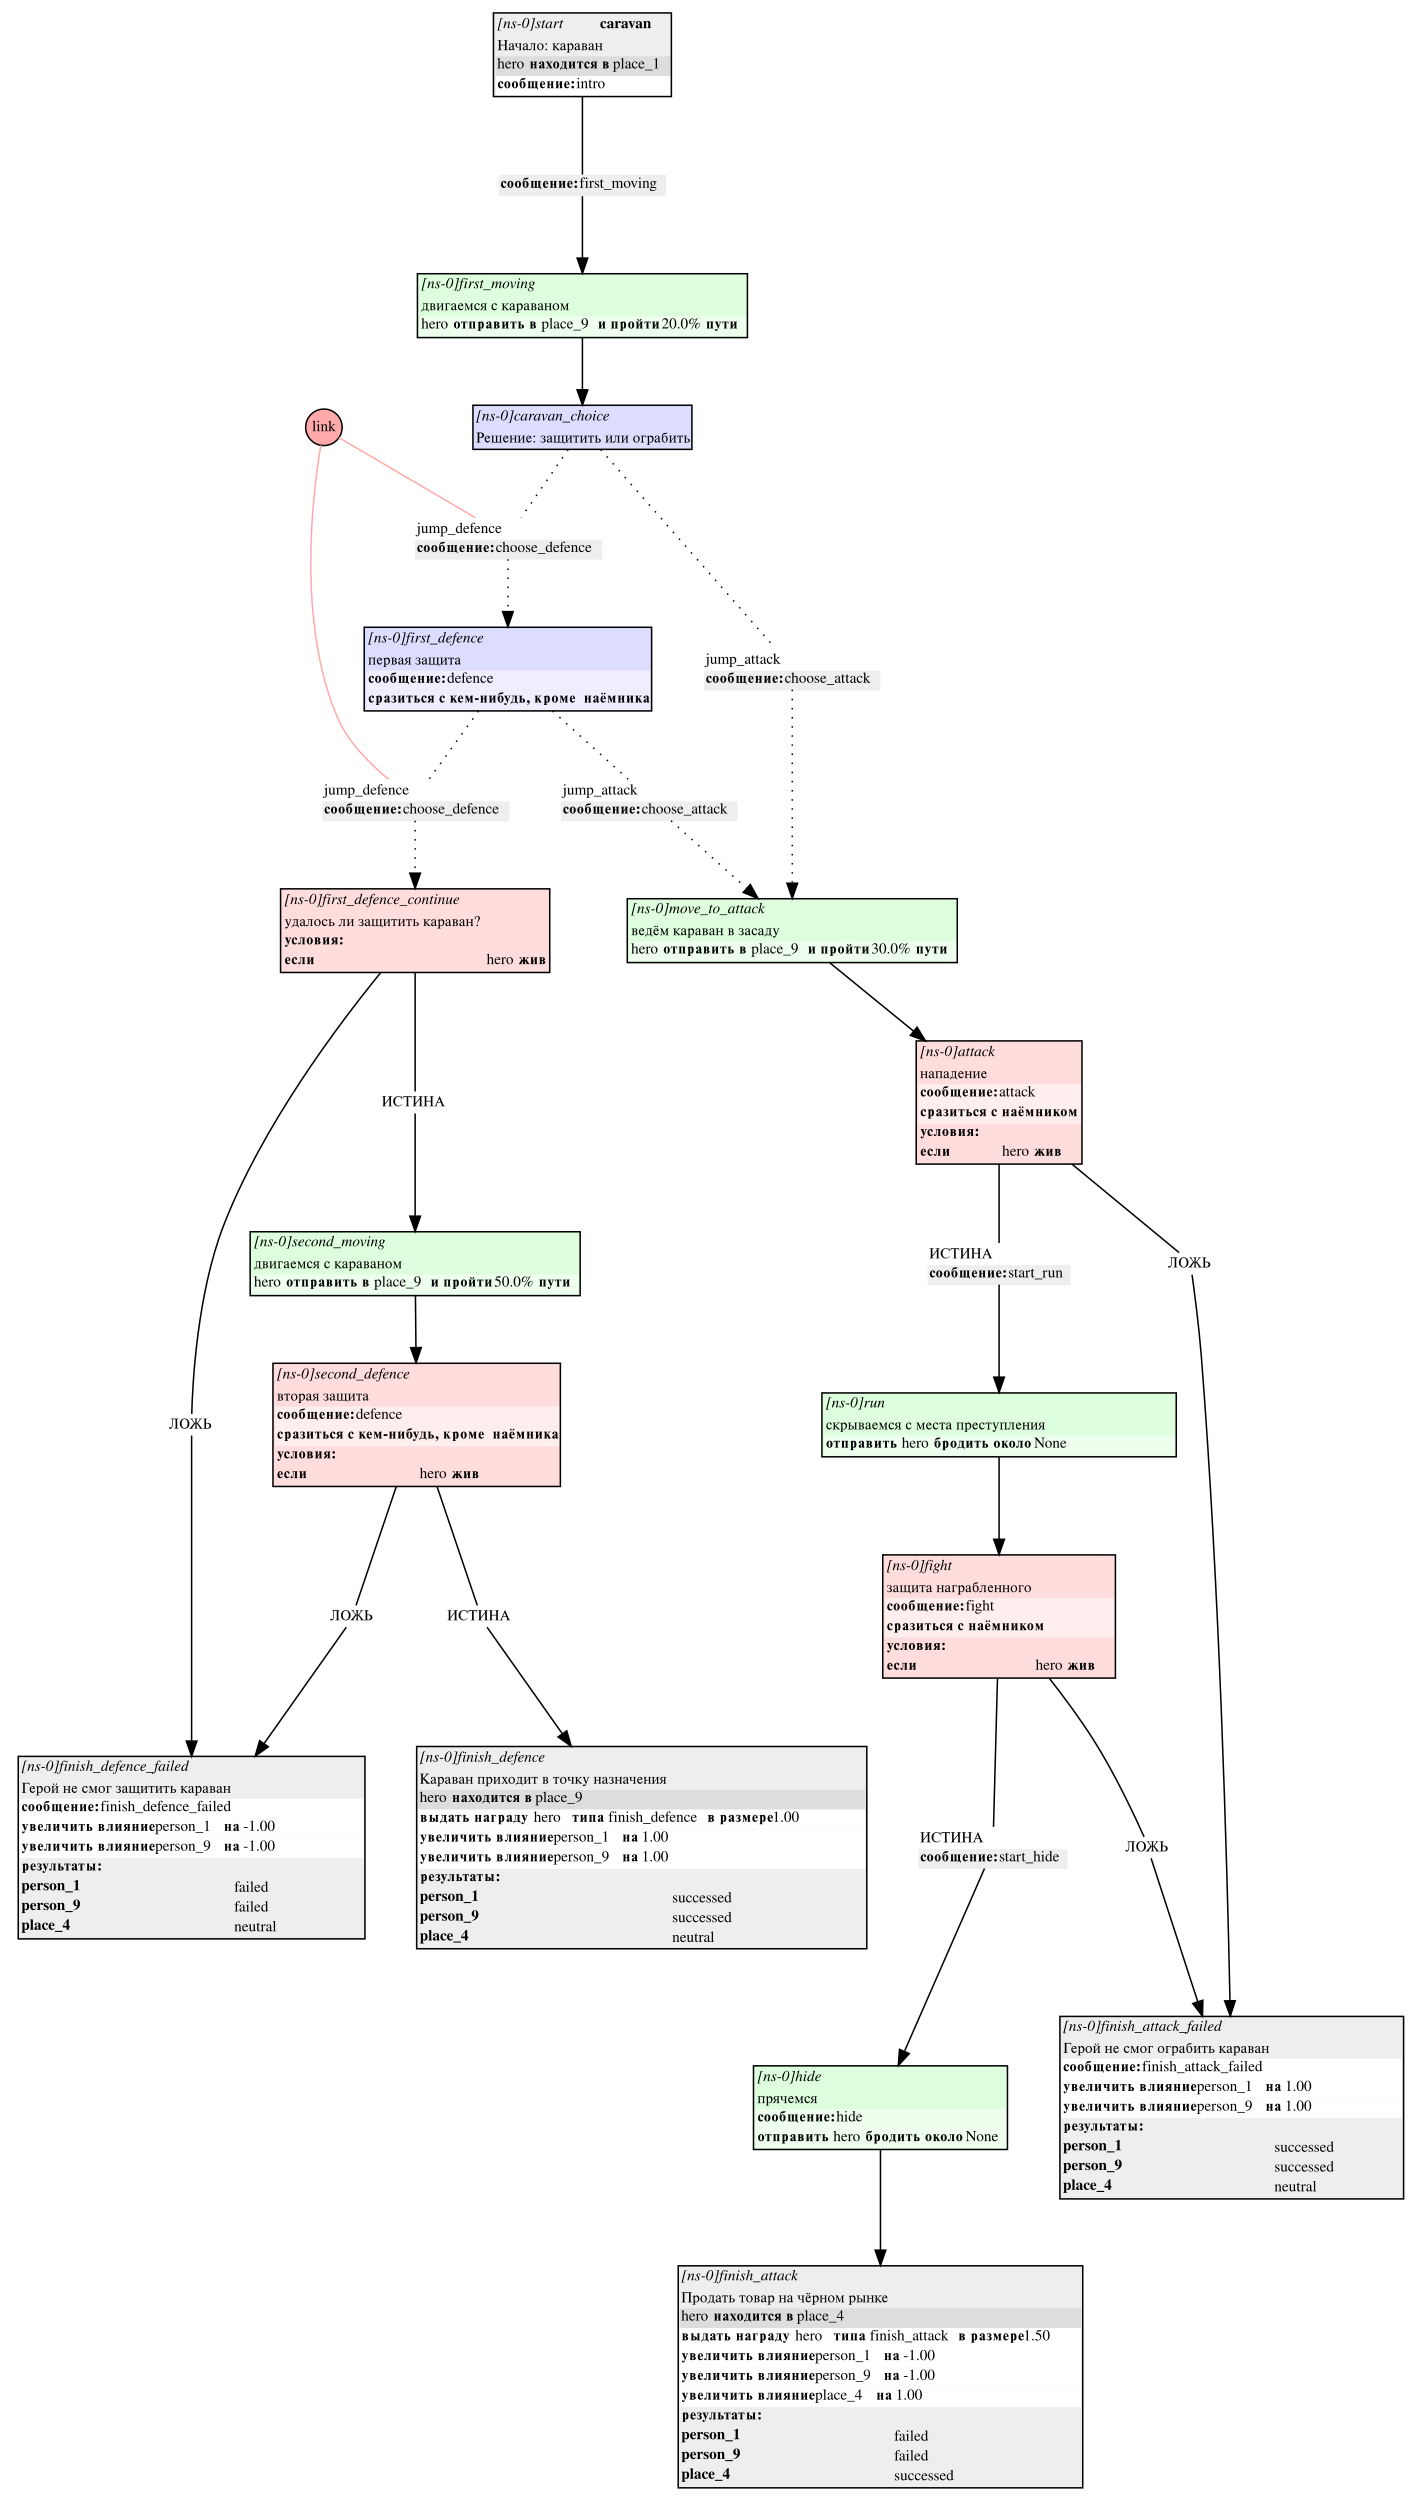
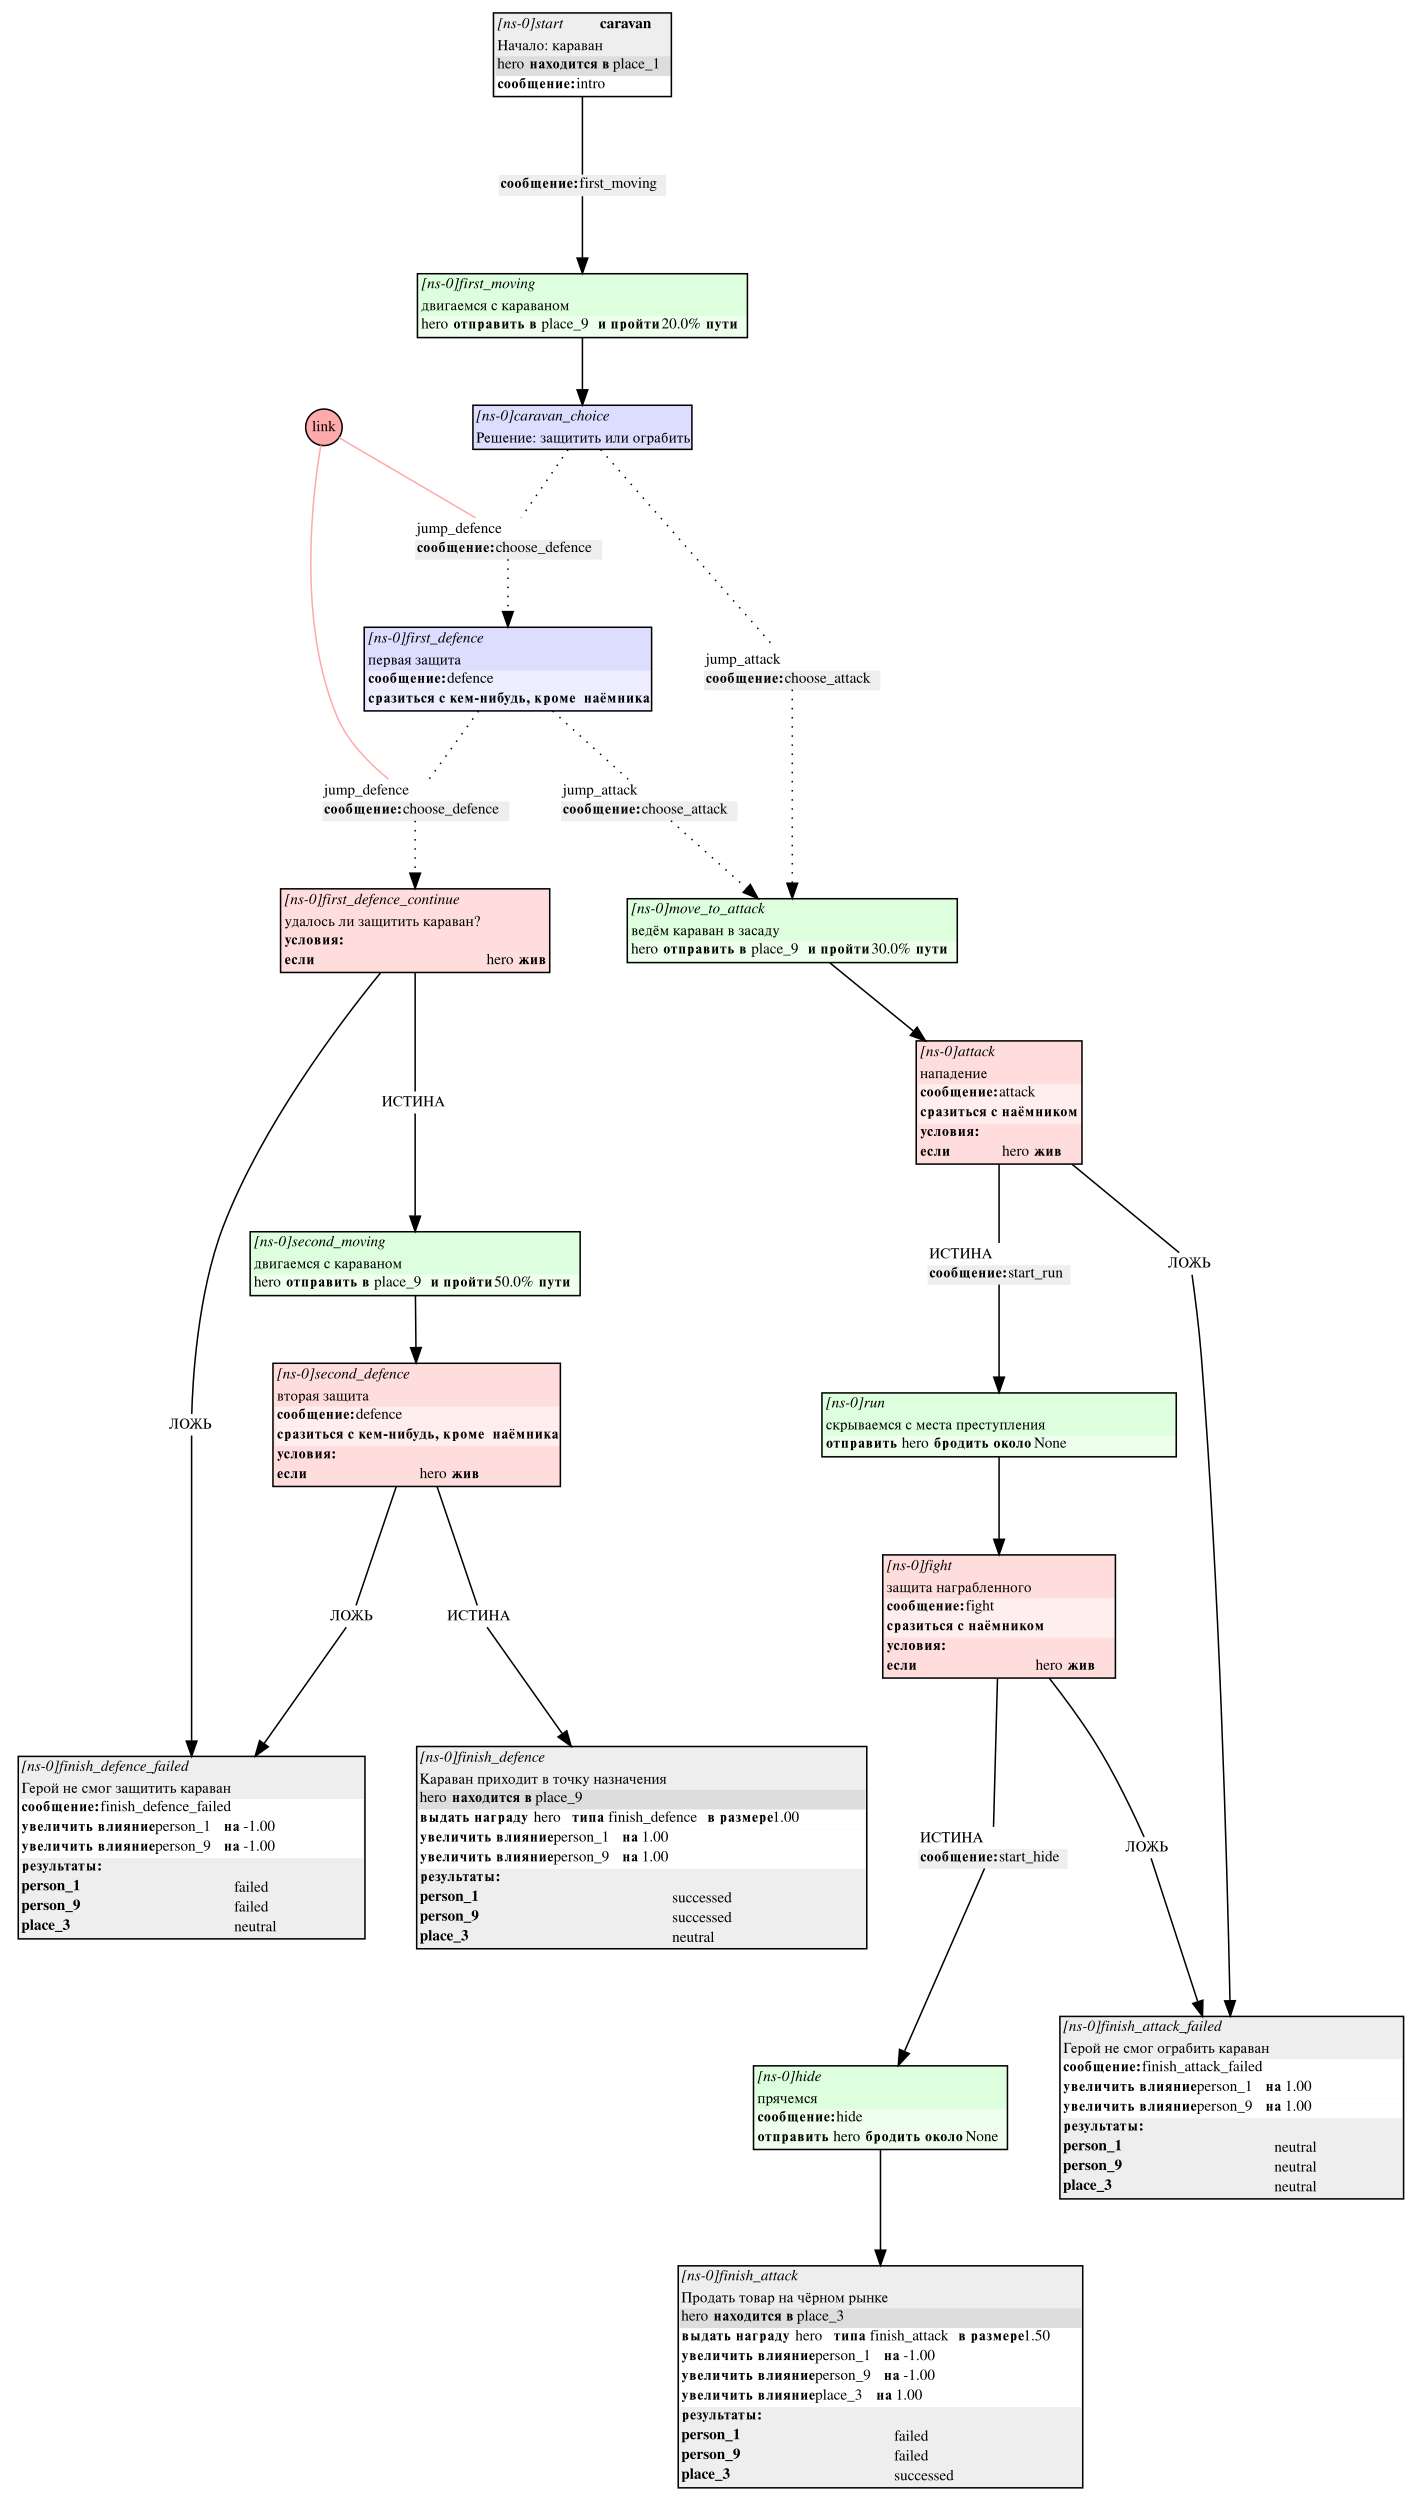
<svg xmlns="http://www.w3.org/2000/svg" width="935pt" height="1644pt" viewBox="0.00 0.00 935.00 1644.00">
  <g id="graph0" class="graph" transform="scale(1 1) rotate(0) translate(4 1640)">
    <polygon fill="white" stroke="white" points="-4,4 -4,-1640 931,-1640 931,4 -4,4" />
    <g id="node1" class="node">
      <polygon fill="#eeeeee" stroke="none" points="270,-358.5 270,-491.5 566,-491.5 566,-358.5 270,-358.5" />
      <text text-anchor="start" x="272" y="-481.5" font-family="Times,serif" font-style="italic" font-size="10.00">[ns-0]finish_defence</text>
      <text text-anchor="start" x="272" y="-467" font-family="Times,serif" font-size="10.00">Караван приходит в точку назначения</text>
      <polygon fill="#dddddd" stroke="none" points="271,-450 271,-463 565,-463 565,-450 271,-450" />
      <text text-anchor="start" x="272" y="-455" font-family="Times,serif" font-size="10.00">hero </text>
      <text text-anchor="start" x="293" y="-455" font-family="Times,serif" font-weight="bold" font-size="10.00">находится в</text>
      <text text-anchor="start" x="348" y="-455" font-family="Times,serif" font-size="10.00"> place_9</text>
      <polygon fill="#ffffff" stroke="none" points="271,-437 271,-450 565,-450 565,-437 271,-437" />
      <text text-anchor="start" x="272" y="-442" font-family="Times,serif" font-weight="bold" font-size="10.00">выдать награду </text>
      <text text-anchor="start" x="347" y="-442" font-family="Times,serif" font-size="10.00">  hero </text>
      <text text-anchor="start" x="372" y="-442" font-family="Times,serif" font-weight="bold" font-size="10.00">типа </text>
      <text text-anchor="start" x="396" y="-442" font-family="Times,serif" font-size="10.00"> finish_defence </text>
      <text text-anchor="start" x="461" y="-442" font-family="Times,serif" font-weight="bold" font-size="10.00">в размере</text>
      <text text-anchor="start" x="504" y="-442" font-family="Times,serif" font-size="10.00"> 1.00</text>
      <polygon fill="#ffffff" stroke="none" points="271,-424 271,-437 565,-437 565,-424 271,-424" />
      <text text-anchor="start" x="272" y="-429" font-family="Times,serif" font-weight="bold" font-size="10.00">увеличить влияние </text>
      <text text-anchor="start" x="360" y="-429" font-family="Times,serif" font-size="10.00">  person_1 </text>
      <text text-anchor="start" x="405" y="-429" font-family="Times,serif" font-weight="bold" font-size="10.00">на </text>
      <text text-anchor="start" x="418" y="-429" font-family="Times,serif" font-size="10.00"> 1.00</text>
      <polygon fill="#ffffff" stroke="none" points="271,-411 271,-424 565,-424 565,-411 271,-411" />
      <text text-anchor="start" x="272" y="-416" font-family="Times,serif" font-weight="bold" font-size="10.00">увеличить влияние </text>
      <text text-anchor="start" x="360" y="-416" font-family="Times,serif" font-size="10.00">  person_9 </text>
      <text text-anchor="start" x="405" y="-416" font-family="Times,serif" font-weight="bold" font-size="10.00">на </text>
      <text text-anchor="start" x="418" y="-416" font-family="Times,serif" font-size="10.00"> 1.00</text>
      <polygon fill="#eeeeee" stroke="none" points="271,-398 271,-411 565,-411 565,-398 271,-398" />
      <text text-anchor="start" x="272" y="-403" font-family="Times,serif" font-weight="bold" font-size="10.00">результаты:</text>
      <text text-anchor="start" x="272" y="-390" font-family="Times,serif" font-weight="bold" font-size="10.00">person_1</text>
      <text text-anchor="start" x="438" y="-389" font-family="Times,serif" font-size="10.00">successed</text>
      <text text-anchor="start" x="272" y="-377" font-family="Times,serif" font-weight="bold" font-size="10.00">person_9</text>
      <text text-anchor="start" x="438" y="-376" font-family="Times,serif" font-size="10.00">successed</text>
-       <text text-anchor="start" x="272" y="-364" font-family="Times,serif" font-weight="bold" font-size="10.00">place_4</text>
+       <text text-anchor="start" x="272" y="-364" font-family="Times,serif" font-weight="bold" font-size="10.00">place_3</text>
      <text text-anchor="start" x="438" y="-363" font-family="Times,serif" font-size="10.00">neutral</text>
      <polygon fill="none" stroke="black" points="270,-358.5 270,-491.5 566,-491.5 566,-358.5 270,-358.5" />
    </g>
    <g id="node2" class="node">
      <polygon fill="#ffdddd" stroke="none" points="180.5,-1000.5 180.5,-1055.5 357.5,-1055.5 357.5,-1000.5 180.5,-1000.5" />
      <text text-anchor="start" x="183" y="-1045.5" font-family="Times,serif" font-style="italic" font-size="10.00">[ns-0]first_defence_continue</text>
      <text text-anchor="start" x="183" y="-1031" font-family="Times,serif" font-size="10.00">удалось ли защитить караван?</text>
      <polygon fill="#ffdddd" stroke="none" points="182,-1014 182,-1027 357,-1027 357,-1014 182,-1014" />
      <text text-anchor="start" x="183" y="-1019" font-family="Times,serif" font-weight="bold" font-size="10.00">условия:</text>
      <text text-anchor="start" x="183" y="-1006" font-family="Times,serif" font-weight="bold" font-size="10.00">если </text>
      <polygon fill="#ffdddd" stroke="none" points="315,-1001 315,-1014 357,-1014 357,-1001 315,-1001" />
      <text text-anchor="start" x="316" y="-1006" font-family="Times,serif" font-size="10.00">hero </text>
      <text text-anchor="start" x="337" y="-1006" font-family="Times,serif" font-weight="bold" font-size="10.00">жив</text>
      <polygon fill="none" stroke="black" points="180.5,-1000.5 180.5,-1055.5 357.5,-1055.5 357.5,-1000.5 180.5,-1000.5" />
    </g>
    <g id="node18" class="node">
      <polygon fill="#ffffff" stroke="none" points="246,-908 246,-922 292,-922 292,-908 246,-908" />
      <text text-anchor="start" x="247" y="-912.5" font-family="Times,serif" font-size="10.00">ИСТИНА</text>
    </g>
    <g id="edge3" class="edge">
      <path fill="none" stroke="black" d="M269,-1000.41C269,-974.501 269,-936.924 269,-922.224" />
    </g>
    <g id="node24" class="node">
      <polygon fill="#ffffff" stroke="none" points="106,-696 106,-710 139,-710 139,-696 106,-696" />
      <text text-anchor="start" x="107" y="-700.5" font-family="Times,serif" font-size="10.00">ЛОЖЬ</text>
    </g>
    <g id="edge17" class="edge">
      <path fill="none" stroke="black" d="M246.234,-1000.27C217.308,-964.759 168.13,-898.933 143,-834 125.507,-788.8 122.585,-729.31 122.098,-710.195" />
    </g>
    <g id="node3" class="node">
      <polygon fill="#eeeeee" stroke="none" points="320.5,-1576.5 320.5,-1631.5 437.5,-1631.5 437.5,-1576.5 320.5,-1576.5" />
      <text text-anchor="start" x="323" y="-1621.5" font-family="Times,serif" font-style="italic" font-size="10.00">[ns-0]start</text>
      <text text-anchor="start" x="390.5" y="-1621.5" font-family="Times,serif" font-weight="bold" font-size="10.00">caravan</text>
      <text text-anchor="start" x="323" y="-1607" font-family="Times,serif" font-size="10.00">Начало: караван</text>
      <polygon fill="#dddddd" stroke="none" points="322,-1590 322,-1603 437,-1603 437,-1590 322,-1590" />
      <text text-anchor="start" x="323" y="-1595" font-family="Times,serif" font-size="10.00">hero </text>
      <text text-anchor="start" x="344" y="-1595" font-family="Times,serif" font-weight="bold" font-size="10.00">находится в</text>
      <text text-anchor="start" x="399" y="-1595" font-family="Times,serif" font-size="10.00"> place_1</text>
      <polygon fill="#ffffff" stroke="none" points="322,-1577 322,-1590 437,-1590 437,-1577 322,-1577" />
      <text text-anchor="start" x="323" y="-1582" font-family="Times,serif" font-weight="bold" font-size="10.00">сообщение:</text>
      <text text-anchor="start" x="375" y="-1582" font-family="Times,serif" font-size="10.00"> intro</text>
      <polygon fill="none" stroke="black" points="320.5,-1576.5 320.5,-1631.5 437.5,-1631.5 437.5,-1576.5 320.5,-1576.5" />
    </g>
    <g id="node26" class="node">
      <polygon fill="#eeeeee" stroke="none" points="324,-1511 324,-1525 434,-1525 434,-1511 324,-1511" />
      <text text-anchor="start" x="325" y="-1516.5" font-family="Times,serif" font-weight="bold" font-size="10.00">сообщение:</text>
      <text text-anchor="start" x="377" y="-1516.5" font-family="Times,serif" font-size="10.00"> first_moving</text>
    </g>
    <g id="edge21" class="edge">
      <path fill="none" stroke="black" d="M379,-1576.42C379,-1558.35 379,-1535.85 379,-1525.18" />
    </g>
    <g id="node4" class="node">
      <polygon fill="#ffdddd" stroke="none" points="598.5,-874.5 598.5,-955.5 707.5,-955.5 707.5,-874.5 598.5,-874.5" />
      <text text-anchor="start" x="601" y="-945.5" font-family="Times,serif" font-style="italic" font-size="10.00">[ns-0]attack</text>
      <text text-anchor="start" x="601" y="-931" font-family="Times,serif" font-size="10.00">нападение</text>
      <polygon fill="#ffeeee" stroke="none" points="600,-914 600,-927 707,-927 707,-914 600,-914" />
      <text text-anchor="start" x="601" y="-919" font-family="Times,serif" font-weight="bold" font-size="10.00">сообщение:</text>
      <text text-anchor="start" x="653" y="-919" font-family="Times,serif" font-size="10.00"> attack</text>
      <polygon fill="#ffeeee" stroke="none" points="600,-901 600,-914 707,-914 707,-901 600,-901" />
      <text text-anchor="start" x="601" y="-906" font-family="Times,serif" font-weight="bold" font-size="10.00">сразиться с наёмником</text>
      <polygon fill="#ffdddd" stroke="none" points="600,-888 600,-901 707,-901 707,-888 600,-888" />
      <text text-anchor="start" x="601" y="-893" font-family="Times,serif" font-weight="bold" font-size="10.00">условия:</text>
      <text text-anchor="start" x="601" y="-880" font-family="Times,serif" font-weight="bold" font-size="10.00">если </text>
      <polygon fill="#ffdddd" stroke="none" points="654,-875 654,-888 707,-888 707,-875 654,-875" />
      <text text-anchor="start" x="655" y="-880" font-family="Times,serif" font-size="10.00">hero </text>
      <text text-anchor="start" x="676" y="-880" font-family="Times,serif" font-weight="bold" font-size="10.00">жив</text>
      <polygon fill="none" stroke="black" points="598.5,-874.5 598.5,-955.5 707.5,-955.5 707.5,-874.5 598.5,-874.5" />
    </g>
    <g id="node27" class="node">
      <polygon fill="#ffffff" stroke="none" points="606,-808 606,-822 700,-822 700,-808 606,-808" />
      <text text-anchor="start" x="607" y="-812.5" font-family="Times,serif" font-size="10.00">ИСТИНА</text>
      <polygon fill="#eeeeee" stroke="none" points="606,-795 606,-808 700,-808 700,-795 606,-795" />
      <text text-anchor="start" x="607" y="-800" font-family="Times,serif" font-weight="bold" font-size="10.00">сообщение:</text>
      <text text-anchor="start" x="659" y="-800" font-family="Times,serif" font-size="10.00"> start_run</text>
    </g>
    <g id="edge26" class="edge">
      <path fill="none" stroke="black" d="M653,-874.385C653,-856.016 653,-835.458 653,-822.623" />
    </g>
    <g id="node28" class="node">
      <polygon fill="#ffffff" stroke="none" points="763,-802 763,-816 796,-816 796,-802 763,-802" />
      <text text-anchor="start" x="764" y="-806.5" font-family="Times,serif" font-size="10.00">ЛОЖЬ</text>
    </g>
    <g id="edge28" class="edge">
      <path fill="none" stroke="black" d="M700.995,-874.385C727.422,-852.572 757.59,-827.672 771.389,-816.282" />
    </g>
    <g id="node5" class="node">
      <polygon fill="#ffdddd" stroke="none" points="576.5,-536.5 576.5,-617.5 729.5,-617.5 729.5,-536.5 576.5,-536.5" />
      <text text-anchor="start" x="579" y="-607.5" font-family="Times,serif" font-style="italic" font-size="10.00">[ns-0]fight</text>
      <text text-anchor="start" x="579" y="-593" font-family="Times,serif" font-size="10.00">защита награбленного</text>
      <polygon fill="#ffeeee" stroke="none" points="578,-576 578,-589 729,-589 729,-576 578,-576" />
      <text text-anchor="start" x="579" y="-581" font-family="Times,serif" font-weight="bold" font-size="10.00">сообщение:</text>
      <text text-anchor="start" x="631" y="-581" font-family="Times,serif" font-size="10.00"> fight</text>
      <polygon fill="#ffeeee" stroke="none" points="578,-563 578,-576 729,-576 729,-563 578,-563" />
      <text text-anchor="start" x="579" y="-568" font-family="Times,serif" font-weight="bold" font-size="10.00">сразиться с наёмником</text>
      <polygon fill="#ffdddd" stroke="none" points="578,-550 578,-563 729,-563 729,-550 578,-550" />
      <text text-anchor="start" x="579" y="-555" font-family="Times,serif" font-weight="bold" font-size="10.00">условия:</text>
      <text text-anchor="start" x="579" y="-542" font-family="Times,serif" font-weight="bold" font-size="10.00">если </text>
      <polygon fill="#ffdddd" stroke="none" points="676,-537 676,-550 729,-550 729,-537 676,-537" />
      <text text-anchor="start" x="677" y="-542" font-family="Times,serif" font-size="10.00">hero </text>
      <text text-anchor="start" x="698" y="-542" font-family="Times,serif" font-weight="bold" font-size="10.00">жив</text>
      <polygon fill="none" stroke="black" points="576.5,-536.5 576.5,-617.5 729.5,-617.5 729.5,-536.5 576.5,-536.5" />
    </g>
    <g id="node20" class="node">
      <polygon fill="#ffffff" stroke="none" points="735,-418 735,-432 768,-432 768,-418 735,-418" />
      <text text-anchor="start" x="736" y="-422.5" font-family="Times,serif" font-size="10.00">ЛОЖЬ</text>
    </g>
    <g id="edge9" class="edge">
      <path fill="none" stroke="black" d="M686.04,-536.357C695.865,-523.802 706.315,-509.635 715,-496 729.39,-473.409 742.848,-444.378 748.366,-432.01" />
    </g>
    <g id="node23" class="node">
      <polygon fill="#ffffff" stroke="none" points="600,-424 600,-438 698,-438 698,-424 600,-424" />
      <text text-anchor="start" x="601" y="-428.5" font-family="Times,serif" font-size="10.00">ИСТИНА</text>
      <polygon fill="#eeeeee" stroke="none" points="600,-411 600,-424 698,-424 698,-411 600,-411" />
      <text text-anchor="start" x="601" y="-416" font-family="Times,serif" font-weight="bold" font-size="10.00">сообщение:</text>
      <text text-anchor="start" x="653" y="-416" font-family="Times,serif" font-size="10.00"> start_hide</text>
    </g>
    <g id="edge15" class="edge">
      <path fill="none" stroke="black" d="M651.939,-536.197C651.073,-503.736 649.904,-459.899 649.337,-438.626" />
    </g>
    <g id="node6" class="node">
      <polygon fill="#ddffdd" stroke="none" points="408.5,-1007 408.5,-1049 625.5,-1049 625.5,-1007 408.5,-1007" />
      <text text-anchor="start" x="411" y="-1039.5" font-family="Times,serif" font-style="italic" font-size="10.00">[ns-0]move_to_attack</text>
      <text text-anchor="start" x="411" y="-1025" font-family="Times,serif" font-size="10.00">ведём караван в засаду</text>
      <polygon fill="#eeffee" stroke="none" points="410,-1008 410,-1021 625,-1021 625,-1008 410,-1008" />
      <text text-anchor="start" x="411" y="-1013" font-family="Times,serif" font-size="10.00">hero </text>
      <text text-anchor="start" x="432" y="-1013" font-family="Times,serif" font-weight="bold" font-size="10.00">отправить в </text>
      <text text-anchor="start" x="490" y="-1013" font-family="Times,serif" font-size="10.00"> place_9 </text>
      <text text-anchor="start" x="527" y="-1013" font-family="Times,serif" font-weight="bold" font-size="10.00">и пройти </text>
      <text text-anchor="start" x="569" y="-1013" font-family="Times,serif" font-size="10.00"> 30.0%</text>
      <text text-anchor="start" x="598" y="-1013" font-family="Times,serif" font-weight="bold" font-size="10.00"> пути</text>
      <polygon fill="none" stroke="black" points="408.5,-1007 408.5,-1049 625.5,-1049 625.5,-1007 408.5,-1007" />
    </g>
    <g id="edge24" class="edge">
      <path fill="none" stroke="black" d="M541.629,-1006.9C557.035,-994.324 577.539,-977.589 596.752,-961.908" />
      <polygon fill="black" stroke="black" points="599.069,-964.535 604.603,-955.5 594.643,-959.112 599.069,-964.535" />
    </g>
    <g id="node7" class="node">
      <polygon fill="#ddffdd" stroke="none" points="160.5,-788 160.5,-830 377.5,-830 377.5,-788 160.5,-788" />
      <text text-anchor="start" x="163" y="-820.5" font-family="Times,serif" font-style="italic" font-size="10.00">[ns-0]second_moving</text>
      <text text-anchor="start" x="163" y="-806" font-family="Times,serif" font-size="10.00">двигаемся с караваном</text>
      <polygon fill="#eeffee" stroke="none" points="162,-789 162,-802 377,-802 377,-789 162,-789" />
      <text text-anchor="start" x="163" y="-794" font-family="Times,serif" font-size="10.00">hero </text>
      <text text-anchor="start" x="184" y="-794" font-family="Times,serif" font-weight="bold" font-size="10.00">отправить в </text>
      <text text-anchor="start" x="242" y="-794" font-family="Times,serif" font-size="10.00"> place_9 </text>
      <text text-anchor="start" x="279" y="-794" font-family="Times,serif" font-weight="bold" font-size="10.00">и пройти </text>
      <text text-anchor="start" x="321" y="-794" font-family="Times,serif" font-size="10.00"> 50.0%</text>
      <text text-anchor="start" x="350" y="-794" font-family="Times,serif" font-weight="bold" font-size="10.00"> пути</text>
      <polygon fill="none" stroke="black" points="160.5,-788 160.5,-830 377.5,-830 377.5,-788 160.5,-788" />
    </g>
    <g id="node12" class="node">
      <polygon fill="#ffdddd" stroke="none" points="175.5,-662.5 175.5,-743.5 364.5,-743.5 364.5,-662.5 175.5,-662.5" />
      <text text-anchor="start" x="178" y="-733.5" font-family="Times,serif" font-style="italic" font-size="10.00">[ns-0]second_defence</text>
      <text text-anchor="start" x="178" y="-719" font-family="Times,serif" font-size="10.00">вторая защита</text>
      <polygon fill="#ffeeee" stroke="none" points="177,-702 177,-715 364,-715 364,-702 177,-702" />
      <text text-anchor="start" x="178" y="-707" font-family="Times,serif" font-weight="bold" font-size="10.00">сообщение:</text>
      <text text-anchor="start" x="230" y="-707" font-family="Times,serif" font-size="10.00"> defence</text>
      <polygon fill="#ffeeee" stroke="none" points="177,-689 177,-702 364,-702 364,-689 177,-689" />
      <text text-anchor="start" x="178" y="-694" font-family="Times,serif" font-weight="bold" font-size="10.00">сразиться с кем-нибудь, кроме  наёмника</text>
      <polygon fill="#ffdddd" stroke="none" points="177,-676 177,-689 364,-689 364,-676 177,-676" />
      <text text-anchor="start" x="178" y="-681" font-family="Times,serif" font-weight="bold" font-size="10.00">условия:</text>
      <text text-anchor="start" x="178" y="-668" font-family="Times,serif" font-weight="bold" font-size="10.00">если </text>
      <polygon fill="#ffdddd" stroke="none" points="271,-663 271,-676 364,-676 364,-663 271,-663" />
      <text text-anchor="start" x="272" y="-668" font-family="Times,serif" font-size="10.00">hero </text>
      <text text-anchor="start" x="293" y="-668" font-family="Times,serif" font-weight="bold" font-size="10.00">жив</text>
      <polygon fill="none" stroke="black" points="175.5,-662.5 175.5,-743.5 364.5,-743.5 364.5,-662.5 175.5,-662.5" />
    </g>
    <g id="edge5" class="edge">
      <path fill="none" stroke="black" d="M269.193,-787.948C269.287,-778.172 269.404,-765.936 269.521,-753.855" />
      <polygon fill="black" stroke="black" points="273.021,-753.833 269.617,-743.8 266.021,-753.766 273.021,-753.833" />
    </g>
    <g id="node8" class="node">
      <polygon fill="#ddffdd" stroke="none" points="536.5,-682 536.5,-724 769.5,-724 769.5,-682 536.5,-682" />
      <text text-anchor="start" x="539" y="-714.5" font-family="Times,serif" font-style="italic" font-size="10.00">[ns-0]run</text>
      <text text-anchor="start" x="539" y="-700" font-family="Times,serif" font-size="10.00">скрываемся с места преступления</text>
      <polygon fill="#eeffee" stroke="none" points="538,-683 538,-696 769,-696 769,-683 538,-683" />
      <text text-anchor="start" x="539" y="-688" font-family="Times,serif" font-weight="bold" font-size="10.00">отправить </text>
      <text text-anchor="start" x="589" y="-688" font-family="Times,serif" font-size="10.00"> hero</text>
      <text text-anchor="start" x="610" y="-688" font-family="Times,serif" font-weight="bold" font-size="10.00">бродить около</text>
      <text text-anchor="start" x="676" y="-688" font-family="Times,serif" font-size="10.00"> None</text>
      <polygon fill="none" stroke="black" points="536.5,-682 536.5,-724 769.5,-724 769.5,-682 536.5,-682" />
    </g>
    <g id="edge6" class="edge">
      <path fill="none" stroke="black" d="M653,-681.801C653,-667.21 653,-646.836 653,-627.999" />
      <polygon fill="black" stroke="black" points="656.5,-627.738 653,-617.738 649.5,-627.738 656.5,-627.738" />
    </g>
    <g id="node9" class="node">
      <polygon fill="#ddddff" stroke="none" points="307,-1344.5 307,-1373.5 451,-1373.5 451,-1344.5 307,-1344.5" />
      <text text-anchor="start" x="309" y="-1363.5" font-family="Times,serif" font-style="italic" font-size="10.00">[ns-0]caravan_choice</text>
      <text text-anchor="start" x="309" y="-1349" font-family="Times,serif" font-size="10.00">Решение: защитить или ограбить</text>
      <polygon fill="none" stroke="black" points="307,-1344.5 307,-1373.5 451,-1373.5 451,-1344.5 307,-1344.5" />
    </g>
    <g id="node17" class="node">
      <polygon fill="#ffffff" stroke="none" points="459,-1199 459,-1213 575,-1213 575,-1199 459,-1199" />
      <text text-anchor="start" x="460" y="-1203.5" font-family="Times,serif" font-size="10.00">jump_attack</text>
      <polygon fill="#eeeeee" stroke="none" points="459,-1186 459,-1199 575,-1199 575,-1186 459,-1186" />
      <text text-anchor="start" x="460" y="-1191" font-family="Times,serif" font-weight="bold" font-size="10.00">сообщение:</text>
      <text text-anchor="start" x="512" y="-1191" font-family="Times,serif" font-size="10.00"> choose_attack</text>
    </g>
    <g id="edge1" class="edge">
      <path fill="none" stroke="black" stroke-dasharray="1,5" d="M391.005,-1344.34C417.366,-1314.35 480.004,-1243.09 505.702,-1213.85" />
    </g>
    <g id="node21" class="node">
      <polygon fill="#ffffff" stroke="none" points="269,-1285 269,-1299 392,-1299 392,-1285 269,-1285" />
      <text text-anchor="start" x="270" y="-1289.5" font-family="Times,serif" font-size="10.00">jump_defence</text>
      <polygon fill="#eeeeee" stroke="none" points="269,-1272 269,-1285 392,-1285 392,-1272 269,-1272" />
      <text text-anchor="start" x="270" y="-1277" font-family="Times,serif" font-weight="bold" font-size="10.00">сообщение:</text>
      <text text-anchor="start" x="322" y="-1277" font-family="Times,serif" font-size="10.00"> choose_defence</text>
    </g>
    <g id="edge11" class="edge">
      <path fill="none" stroke="black" stroke-dasharray="1,5" d="M369.552,-1344.31C360.653,-1331.42 347.428,-1312.25 338.76,-1299.69" />
    </g>
    <g id="node10" class="node">
      <polygon fill="#eeeeee" stroke="none" points="693,-194 693,-314 919,-314 919,-194 693,-194" />
      <text text-anchor="start" x="695" y="-304.5" font-family="Times,serif" font-style="italic" font-size="10.00">[ns-0]finish_attack_failed</text>
      <text text-anchor="start" x="695" y="-290" font-family="Times,serif" font-size="10.00">Герой не смог ограбить караван</text>
      <polygon fill="#ffffff" stroke="none" points="694,-273 694,-286 918,-286 918,-273 694,-273" />
      <text text-anchor="start" x="695" y="-278" font-family="Times,serif" font-weight="bold" font-size="10.00">сообщение:</text>
      <text text-anchor="start" x="747" y="-278" font-family="Times,serif" font-size="10.00"> finish_attack_failed</text>
      <polygon fill="#ffffff" stroke="none" points="694,-260 694,-273 918,-273 918,-260 694,-260" />
      <text text-anchor="start" x="695" y="-265" font-family="Times,serif" font-weight="bold" font-size="10.00">увеличить влияние </text>
      <text text-anchor="start" x="783" y="-265" font-family="Times,serif" font-size="10.00">  person_1 </text>
      <text text-anchor="start" x="828" y="-265" font-family="Times,serif" font-weight="bold" font-size="10.00">на </text>
      <text text-anchor="start" x="841" y="-265" font-family="Times,serif" font-size="10.00"> 1.00</text>
      <polygon fill="#ffffff" stroke="none" points="694,-247 694,-260 918,-260 918,-247 694,-247" />
      <text text-anchor="start" x="695" y="-252" font-family="Times,serif" font-weight="bold" font-size="10.00">увеличить влияние </text>
      <text text-anchor="start" x="783" y="-252" font-family="Times,serif" font-size="10.00">  person_9 </text>
      <text text-anchor="start" x="828" y="-252" font-family="Times,serif" font-weight="bold" font-size="10.00">на </text>
      <text text-anchor="start" x="841" y="-252" font-family="Times,serif" font-size="10.00"> 1.00</text>
      <polygon fill="#eeeeee" stroke="none" points="694,-234 694,-247 918,-247 918,-234 694,-234" />
      <text text-anchor="start" x="695" y="-239" font-family="Times,serif" font-weight="bold" font-size="10.00">результаты:</text>
      <text text-anchor="start" x="695" y="-226" font-family="Times,serif" font-weight="bold" font-size="10.00">person_1</text>
-       <text text-anchor="start" x="834" y="-225" font-family="Times,serif" font-size="10.00">successed</text>
+       <text text-anchor="start" x="834" y="-225" font-family="Times,serif" font-size="10.00">neutral</text>
      <text text-anchor="start" x="695" y="-213" font-family="Times,serif" font-weight="bold" font-size="10.00">person_9</text>
-       <text text-anchor="start" x="834" y="-212" font-family="Times,serif" font-size="10.00">successed</text>
-       <text text-anchor="start" x="695" y="-200" font-family="Times,serif" font-weight="bold" font-size="10.00">place_4</text>
+       <text text-anchor="start" x="834" y="-212" font-family="Times,serif" font-size="10.00">neutral</text>
+       <text text-anchor="start" x="695" y="-200" font-family="Times,serif" font-weight="bold" font-size="10.00">place_3</text>
      <text text-anchor="start" x="834" y="-199" font-family="Times,serif" font-size="10.00">neutral</text>
      <polygon fill="none" stroke="black" points="693,-194 693,-314 919,-314 919,-194 693,-194" />
    </g>
    <g id="node11" class="node">
      <polygon fill="#eeeeee" stroke="none" points="442,-4 442,-150 708,-150 708,-4 442,-4" />
      <text text-anchor="start" x="444" y="-140.5" font-family="Times,serif" font-style="italic" font-size="10.00">[ns-0]finish_attack</text>
      <text text-anchor="start" x="444" y="-126" font-family="Times,serif" font-size="10.00">Продать товар на чёрном рынке</text>
      <polygon fill="#dddddd" stroke="none" points="443,-109 443,-122 707,-122 707,-109 443,-109" />
      <text text-anchor="start" x="444" y="-114" font-family="Times,serif" font-size="10.00">hero </text>
      <text text-anchor="start" x="465" y="-114" font-family="Times,serif" font-weight="bold" font-size="10.00">находится в</text>
-       <text text-anchor="start" x="520" y="-114" font-family="Times,serif" font-size="10.00"> place_4</text>
+       <text text-anchor="start" x="520" y="-114" font-family="Times,serif" font-size="10.00"> place_3</text>
      <polygon fill="#ffffff" stroke="none" points="443,-96 443,-109 707,-109 707,-96 443,-96" />
      <text text-anchor="start" x="444" y="-101" font-family="Times,serif" font-weight="bold" font-size="10.00">выдать награду </text>
      <text text-anchor="start" x="519" y="-101" font-family="Times,serif" font-size="10.00">  hero </text>
      <text text-anchor="start" x="544" y="-101" font-family="Times,serif" font-weight="bold" font-size="10.00">типа </text>
      <text text-anchor="start" x="568" y="-101" font-family="Times,serif" font-size="10.00"> finish_attack </text>
      <text text-anchor="start" x="626" y="-101" font-family="Times,serif" font-weight="bold" font-size="10.00">в размере</text>
      <text text-anchor="start" x="669" y="-101" font-family="Times,serif" font-size="10.00"> 1.50</text>
      <polygon fill="#ffffff" stroke="none" points="443,-83 443,-96 707,-96 707,-83 443,-83" />
      <text text-anchor="start" x="444" y="-88" font-family="Times,serif" font-weight="bold" font-size="10.00">увеличить влияние </text>
      <text text-anchor="start" x="532" y="-88" font-family="Times,serif" font-size="10.00">  person_1 </text>
      <text text-anchor="start" x="577" y="-88" font-family="Times,serif" font-weight="bold" font-size="10.00">на </text>
      <text text-anchor="start" x="590" y="-88" font-family="Times,serif" font-size="10.00"> -1.00</text>
      <polygon fill="#ffffff" stroke="none" points="443,-70 443,-83 707,-83 707,-70 443,-70" />
      <text text-anchor="start" x="444" y="-75" font-family="Times,serif" font-weight="bold" font-size="10.00">увеличить влияние </text>
      <text text-anchor="start" x="532" y="-75" font-family="Times,serif" font-size="10.00">  person_9 </text>
      <text text-anchor="start" x="577" y="-75" font-family="Times,serif" font-weight="bold" font-size="10.00">на </text>
      <text text-anchor="start" x="590" y="-75" font-family="Times,serif" font-size="10.00"> -1.00</text>
      <polygon fill="#ffffff" stroke="none" points="443,-57 443,-70 707,-70 707,-57 443,-57" />
      <text text-anchor="start" x="444" y="-62" font-family="Times,serif" font-weight="bold" font-size="10.00">увеличить влияние </text>
-       <text text-anchor="start" x="532" y="-62" font-family="Times,serif" font-size="10.00">  place_4 </text>
+       <text text-anchor="start" x="532" y="-62" font-family="Times,serif" font-size="10.00">  place_3 </text>
      <text text-anchor="start" x="572" y="-62" font-family="Times,serif" font-weight="bold" font-size="10.00">на </text>
      <text text-anchor="start" x="585" y="-62" font-family="Times,serif" font-size="10.00"> 1.00</text>
      <polygon fill="#eeeeee" stroke="none" points="443,-44 443,-57 707,-57 707,-44 443,-44" />
      <text text-anchor="start" x="444" y="-49" font-family="Times,serif" font-weight="bold" font-size="10.00">результаты:</text>
      <text text-anchor="start" x="444" y="-36" font-family="Times,serif" font-weight="bold" font-size="10.00">person_1</text>
      <text text-anchor="start" x="584" y="-35" font-family="Times,serif" font-size="10.00">failed</text>
      <text text-anchor="start" x="444" y="-23" font-family="Times,serif" font-weight="bold" font-size="10.00">person_9</text>
      <text text-anchor="start" x="584" y="-22" font-family="Times,serif" font-size="10.00">failed</text>
-       <text text-anchor="start" x="444" y="-10" font-family="Times,serif" font-weight="bold" font-size="10.00">place_4</text>
+       <text text-anchor="start" x="444" y="-10" font-family="Times,serif" font-weight="bold" font-size="10.00">place_3</text>
      <text text-anchor="start" x="584" y="-9" font-family="Times,serif" font-size="10.00">successed</text>
      <polygon fill="none" stroke="black" points="442,-4 442,-150 708,-150 708,-4 442,-4" />
    </g>
    <g id="node19" class="node">
      <polygon fill="#ffffff" stroke="none" points="212,-570 212,-584 245,-584 245,-570 212,-570" />
      <text text-anchor="start" x="213" y="-574.5" font-family="Times,serif" font-size="10.00">ЛОЖЬ</text>
    </g>
    <g id="edge7" class="edge">
      <path fill="none" stroke="black" d="M256.595,-662.425C246.993,-634.074 234.941,-598.492 230.128,-584.282" />
    </g>
    <g id="node29" class="node">
      <polygon fill="#ffffff" stroke="none" points="289,-570 289,-584 335,-584 335,-570 289,-570" />
      <text text-anchor="start" x="290" y="-574.5" font-family="Times,serif" font-size="10.00">ИСТИНА</text>
    </g>
    <g id="edge30" class="edge">
      <path fill="none" stroke="black" d="M283.405,-662.425C293.007,-634.074 305.059,-598.492 309.872,-584.282" />
    </g>
    <g id="node13" class="node">
      <polygon fill="#ddffdd" stroke="none" points="270.5,-1418 270.5,-1460 487.5,-1460 487.5,-1418 270.5,-1418" />
      <text text-anchor="start" x="273" y="-1450.5" font-family="Times,serif" font-style="italic" font-size="10.00">[ns-0]first_moving</text>
      <text text-anchor="start" x="273" y="-1436" font-family="Times,serif" font-size="10.00">двигаемся с караваном</text>
      <polygon fill="#eeffee" stroke="none" points="272,-1419 272,-1432 487,-1432 487,-1419 272,-1419" />
      <text text-anchor="start" x="273" y="-1424" font-family="Times,serif" font-size="10.00">hero </text>
      <text text-anchor="start" x="294" y="-1424" font-family="Times,serif" font-weight="bold" font-size="10.00">отправить в </text>
      <text text-anchor="start" x="352" y="-1424" font-family="Times,serif" font-size="10.00"> place_9 </text>
      <text text-anchor="start" x="389" y="-1424" font-family="Times,serif" font-weight="bold" font-size="10.00">и пройти </text>
      <text text-anchor="start" x="431" y="-1424" font-family="Times,serif" font-size="10.00"> 20.0%</text>
      <text text-anchor="start" x="460" y="-1424" font-family="Times,serif" font-weight="bold" font-size="10.00"> пути</text>
      <polygon fill="none" stroke="black" points="270.5,-1418 270.5,-1460 487.5,-1460 487.5,-1418 270.5,-1418" />
    </g>
    <g id="edge25" class="edge">
      <path fill="none" stroke="black" d="M379,-1417.91C379,-1407.49 379,-1394.68 379,-1383.76" />
      <polygon fill="black" stroke="black" points="382.5,-1383.63 379,-1373.63 375.5,-1383.63 382.5,-1383.63" />
    </g>
    <g id="node14" class="node">
      <polygon fill="#eeeeee" stroke="none" points="8,-365 8,-485 236,-485 236,-365 8,-365" />
      <text text-anchor="start" x="10" y="-475.5" font-family="Times,serif" font-style="italic" font-size="10.00">[ns-0]finish_defence_failed</text>
      <text text-anchor="start" x="10" y="-461" font-family="Times,serif" font-size="10.00">Герой не смог защитить караван</text>
      <polygon fill="#ffffff" stroke="none" points="9,-444 9,-457 235,-457 235,-444 9,-444" />
      <text text-anchor="start" x="10" y="-449" font-family="Times,serif" font-weight="bold" font-size="10.00">сообщение:</text>
      <text text-anchor="start" x="62" y="-449" font-family="Times,serif" font-size="10.00"> finish_defence_failed</text>
      <polygon fill="#ffffff" stroke="none" points="9,-431 9,-444 235,-444 235,-431 9,-431" />
      <text text-anchor="start" x="10" y="-436" font-family="Times,serif" font-weight="bold" font-size="10.00">увеличить влияние </text>
      <text text-anchor="start" x="98" y="-436" font-family="Times,serif" font-size="10.00">  person_1 </text>
      <text text-anchor="start" x="143" y="-436" font-family="Times,serif" font-weight="bold" font-size="10.00">на </text>
      <text text-anchor="start" x="156" y="-436" font-family="Times,serif" font-size="10.00"> -1.00</text>
      <polygon fill="#ffffff" stroke="none" points="9,-418 9,-431 235,-431 235,-418 9,-418" />
      <text text-anchor="start" x="10" y="-423" font-family="Times,serif" font-weight="bold" font-size="10.00">увеличить влияние </text>
      <text text-anchor="start" x="98" y="-423" font-family="Times,serif" font-size="10.00">  person_9 </text>
      <text text-anchor="start" x="143" y="-423" font-family="Times,serif" font-weight="bold" font-size="10.00">на </text>
      <text text-anchor="start" x="156" y="-423" font-family="Times,serif" font-size="10.00"> -1.00</text>
      <polygon fill="#eeeeee" stroke="none" points="9,-405 9,-418 235,-418 235,-405 9,-405" />
      <text text-anchor="start" x="10" y="-410" font-family="Times,serif" font-weight="bold" font-size="10.00">результаты:</text>
      <text text-anchor="start" x="10" y="-397" font-family="Times,serif" font-weight="bold" font-size="10.00">person_1</text>
      <text text-anchor="start" x="150" y="-396" font-family="Times,serif" font-size="10.00">failed</text>
      <text text-anchor="start" x="10" y="-384" font-family="Times,serif" font-weight="bold" font-size="10.00">person_9</text>
      <text text-anchor="start" x="150" y="-383" font-family="Times,serif" font-size="10.00">failed</text>
-       <text text-anchor="start" x="10" y="-371" font-family="Times,serif" font-weight="bold" font-size="10.00">place_4</text>
+       <text text-anchor="start" x="10" y="-371" font-family="Times,serif" font-weight="bold" font-size="10.00">place_3</text>
      <text text-anchor="start" x="150" y="-370" font-family="Times,serif" font-size="10.00">neutral</text>
      <polygon fill="none" stroke="black" points="8,-365 8,-485 236,-485 236,-365 8,-365" />
    </g>
    <g id="node15" class="node">
      <polygon fill="#ddffdd" stroke="none" points="491.5,-226.5 491.5,-281.5 658.5,-281.5 658.5,-226.5 491.5,-226.5" />
      <text text-anchor="start" x="494" y="-271.5" font-family="Times,serif" font-style="italic" font-size="10.00">[ns-0]hide</text>
      <text text-anchor="start" x="494" y="-257" font-family="Times,serif" font-size="10.00">прячемся</text>
      <polygon fill="#eeffee" stroke="none" points="493,-240 493,-253 658,-253 658,-240 493,-240" />
      <text text-anchor="start" x="494" y="-245" font-family="Times,serif" font-weight="bold" font-size="10.00">сообщение:</text>
      <text text-anchor="start" x="546" y="-245" font-family="Times,serif" font-size="10.00"> hide</text>
      <polygon fill="#eeffee" stroke="none" points="493,-227 493,-240 658,-240 658,-227 493,-227" />
      <text text-anchor="start" x="494" y="-232" font-family="Times,serif" font-weight="bold" font-size="10.00">отправить </text>
      <text text-anchor="start" x="544" y="-232" font-family="Times,serif" font-size="10.00"> hero</text>
      <text text-anchor="start" x="565" y="-232" font-family="Times,serif" font-weight="bold" font-size="10.00">бродить около</text>
      <text text-anchor="start" x="631" y="-232" font-family="Times,serif" font-size="10.00"> None</text>
      <polygon fill="none" stroke="black" points="491.5,-226.5 491.5,-281.5 658.5,-281.5 658.5,-226.5 491.5,-226.5" />
    </g>
    <g id="edge23" class="edge">
      <path fill="none" stroke="black" d="M575,-226.421C575,-208.684 575,-184.317 575,-160.453" />
      <polygon fill="black" stroke="black" points="578.5,-160.276 575,-150.276 571.5,-160.276 578.5,-160.276" />
    </g>
    <g id="node16" class="node">
      <polygon fill="#ddddff" stroke="none" points="235.5,-1172.5 235.5,-1227.5 424.5,-1227.5 424.5,-1172.5 235.5,-1172.5" />
      <text text-anchor="start" x="238" y="-1217.5" font-family="Times,serif" font-style="italic" font-size="10.00">[ns-0]first_defence</text>
      <text text-anchor="start" x="238" y="-1203" font-family="Times,serif" font-size="10.00">первая защита</text>
      <polygon fill="#eeeeff" stroke="none" points="237,-1186 237,-1199 424,-1199 424,-1186 237,-1186" />
      <text text-anchor="start" x="238" y="-1191" font-family="Times,serif" font-weight="bold" font-size="10.00">сообщение:</text>
      <text text-anchor="start" x="290" y="-1191" font-family="Times,serif" font-size="10.00"> defence</text>
      <polygon fill="#eeeeff" stroke="none" points="237,-1173 237,-1186 424,-1186 424,-1173 237,-1173" />
      <text text-anchor="start" x="238" y="-1178" font-family="Times,serif" font-weight="bold" font-size="10.00">сразиться с кем-нибудь, кроме  наёмника</text>
      <polygon fill="none" stroke="black" points="235.5,-1172.5 235.5,-1227.5 424.5,-1227.5 424.5,-1172.5 235.5,-1172.5" />
    </g>
    <g id="node22" class="node">
      <polygon fill="#ffffff" stroke="none" points="208,-1113 208,-1127 331,-1127 331,-1113 208,-1113" />
      <text text-anchor="start" x="209" y="-1117.5" font-family="Times,serif" font-size="10.00">jump_defence</text>
      <polygon fill="#eeeeee" stroke="none" points="208,-1100 208,-1113 331,-1113 331,-1100 208,-1100" />
      <text text-anchor="start" x="209" y="-1105" font-family="Times,serif" font-weight="bold" font-size="10.00">сообщение:</text>
      <text text-anchor="start" x="261" y="-1105" font-family="Times,serif" font-size="10.00"> choose_defence</text>
    </g>
    <g id="edge13" class="edge">
      <path fill="none" stroke="black" stroke-dasharray="1,5" d="M310.699,-1172.42C299.809,-1157.43 286.707,-1139.38 278.132,-1127.58" />
    </g>
    <g id="node25" class="node">
      <polygon fill="#ffffff" stroke="none" points="365,-1113 365,-1127 481,-1127 481,-1113 365,-1113" />
      <text text-anchor="start" x="366" y="-1117.5" font-family="Times,serif" font-size="10.00">jump_attack</text>
      <polygon fill="#eeeeee" stroke="none" points="365,-1100 365,-1113 481,-1113 481,-1100 365,-1100" />
      <text text-anchor="start" x="366" y="-1105" font-family="Times,serif" font-weight="bold" font-size="10.00">сообщение:</text>
      <text text-anchor="start" x="418" y="-1105" font-family="Times,serif" font-size="10.00"> choose_attack</text>
    </g>
    <g id="edge19" class="edge">
      <path fill="none" stroke="black" stroke-dasharray="1,5" d="M359.426,-1172.42C376.029,-1157.43 396.004,-1139.38 409.077,-1127.58" />
    </g>
    <g id="edge2" class="edge">
      <path fill="none" stroke="black" stroke-dasharray="1,5" d="M517,-1186.5C517,-1159.98 517,-1097.42 517,-1059.61" />
      <polygon fill="black" stroke="black" points="520.5,-1059.2 517,-1049.2 513.5,-1059.2 520.5,-1059.2" />
    </g>
    <g id="edge4" class="edge">
      <path fill="none" stroke="black" d="M269,-907.806C269,-894.837 269,-864.075 269,-840.485" />
      <polygon fill="black" stroke="black" points="272.5,-840.241 269,-830.241 265.5,-840.241 272.5,-840.241" />
    </g>
    <g id="edge8" class="edge">
      <path fill="none" stroke="black" d="M223.713,-569.934C214.398,-556.752 191.39,-524.194 169.61,-493.372" />
      <polygon fill="black" stroke="black" points="172.44,-491.313 163.811,-485.166 166.724,-495.353 172.44,-491.313" />
    </g>
    <g id="edge10" class="edge">
      <path fill="none" stroke="black" d="M752.957,-417.985C757.911,-402.764 771.415,-361.27 783.557,-323.962" />
      <polygon fill="black" stroke="black" points="787.006,-324.674 786.772,-314.082 780.349,-322.508 787.006,-324.674" />
    </g>
    <g id="edge12" class="edge">
      <path fill="none" stroke="black" stroke-dasharray="1,5" d="M330,-1272.24C330,-1263.06 330,-1250.18 330,-1237.9" />
      <polygon fill="black" stroke="black" points="333.5,-1237.81 330,-1227.81 326.5,-1237.81 333.5,-1237.81" />
    </g>
    <g id="edge14" class="edge">
      <path fill="none" stroke="black" stroke-dasharray="1,5" d="M269,-1100.24C269,-1091.06 269,-1078.18 269,-1065.9" />
      <polygon fill="black" stroke="black" points="272.5,-1065.81 269,-1055.81 265.5,-1065.81 272.5,-1065.81" />
    </g>
    <g id="edge16" class="edge">
      <path fill="none" stroke="black" d="M643.438,-411.298C632.423,-386.141 607.47,-329.155 590.935,-291.392" />
      <polygon fill="black" stroke="black" points="593.937,-289.522 586.72,-281.765 587.525,-292.33 593.937,-289.522" />
    </g>
    <g id="edge18" class="edge">
      <path fill="none" stroke="black" d="M122,-695.979C122,-670.094 122,-566.373 122,-495.296" />
      <polygon fill="black" stroke="black" points="125.5,-495.059 122,-485.059 118.5,-495.059 125.5,-495.059" />
    </g>
    <g id="edge20" class="edge">
      <path fill="none" stroke="black" stroke-dasharray="1,5" d="M437.277,-1100.24C450.341,-1088.57 470.103,-1070.91 486.682,-1056.09" />
      <polygon fill="black" stroke="black" points="489.398,-1058.36 494.522,-1049.09 484.733,-1053.14 489.398,-1058.36" />
    </g>
    <g id="edge22" class="edge">
      <path fill="none" stroke="black" d="M379,-1510.96C379,-1502.2 379,-1485.38 379,-1470.31" />
      <polygon fill="black" stroke="black" points="382.5,-1470.28 379,-1460.28 375.5,-1470.28 382.5,-1470.28" />
    </g>
    <g id="edge27" class="edge">
      <path fill="none" stroke="black" d="M653,-795.248C653,-780.19 653,-754.635 653,-734.394" />
      <polygon fill="black" stroke="black" points="656.5,-734.376 653,-724.376 649.5,-734.377 656.5,-734.376" />
    </g>
    <g id="edge29" class="edge">
      <path fill="none" stroke="black" d="M779.893,-801.709C781.405,-790.8 784.457,-767.656 786,-748 797.837,-597.216 802.86,-419.905 804.837,-324.388" />
      <polygon fill="black" stroke="black" points="808.339,-324.347 805.041,-314.278 801.34,-324.205 808.339,-324.347" />
    </g>
    <g id="edge31" class="edge">
      <path fill="none" stroke="black" d="M316.287,-569.934C324.923,-557.712 345.33,-528.834 365.617,-500.127" />
      <polygon fill="black" stroke="black" points="368.696,-501.834 371.609,-491.647 362.98,-497.794 368.696,-501.834" />
    </g>
    <g id="node30" class="node">
      <ellipse fill="#ffaaaa" stroke="black" cx="209" cy="-1359" rx="12" ry="12" />
      <text text-anchor="middle" x="209" y="-1356.5" font-family="Times,serif" font-size="10.00">link</text>
    </g>
    <g id="edge32" class="edge">
      <path fill="none" stroke="#ffaaaa" d="M218.902,-1352.19C238.431,-1340.73 282.302,-1314.99 308.696,-1299.5" />
    </g>
    <g id="edge33" class="edge">
      <path fill="none" stroke="#ffaaaa" d="M206.964,-1347.12C201.868,-1317.09 190.825,-1231.08 218,-1168 225.073,-1151.58 239.662,-1137.27 251.432,-1127.67" />
    </g>
  </g>
</svg>
